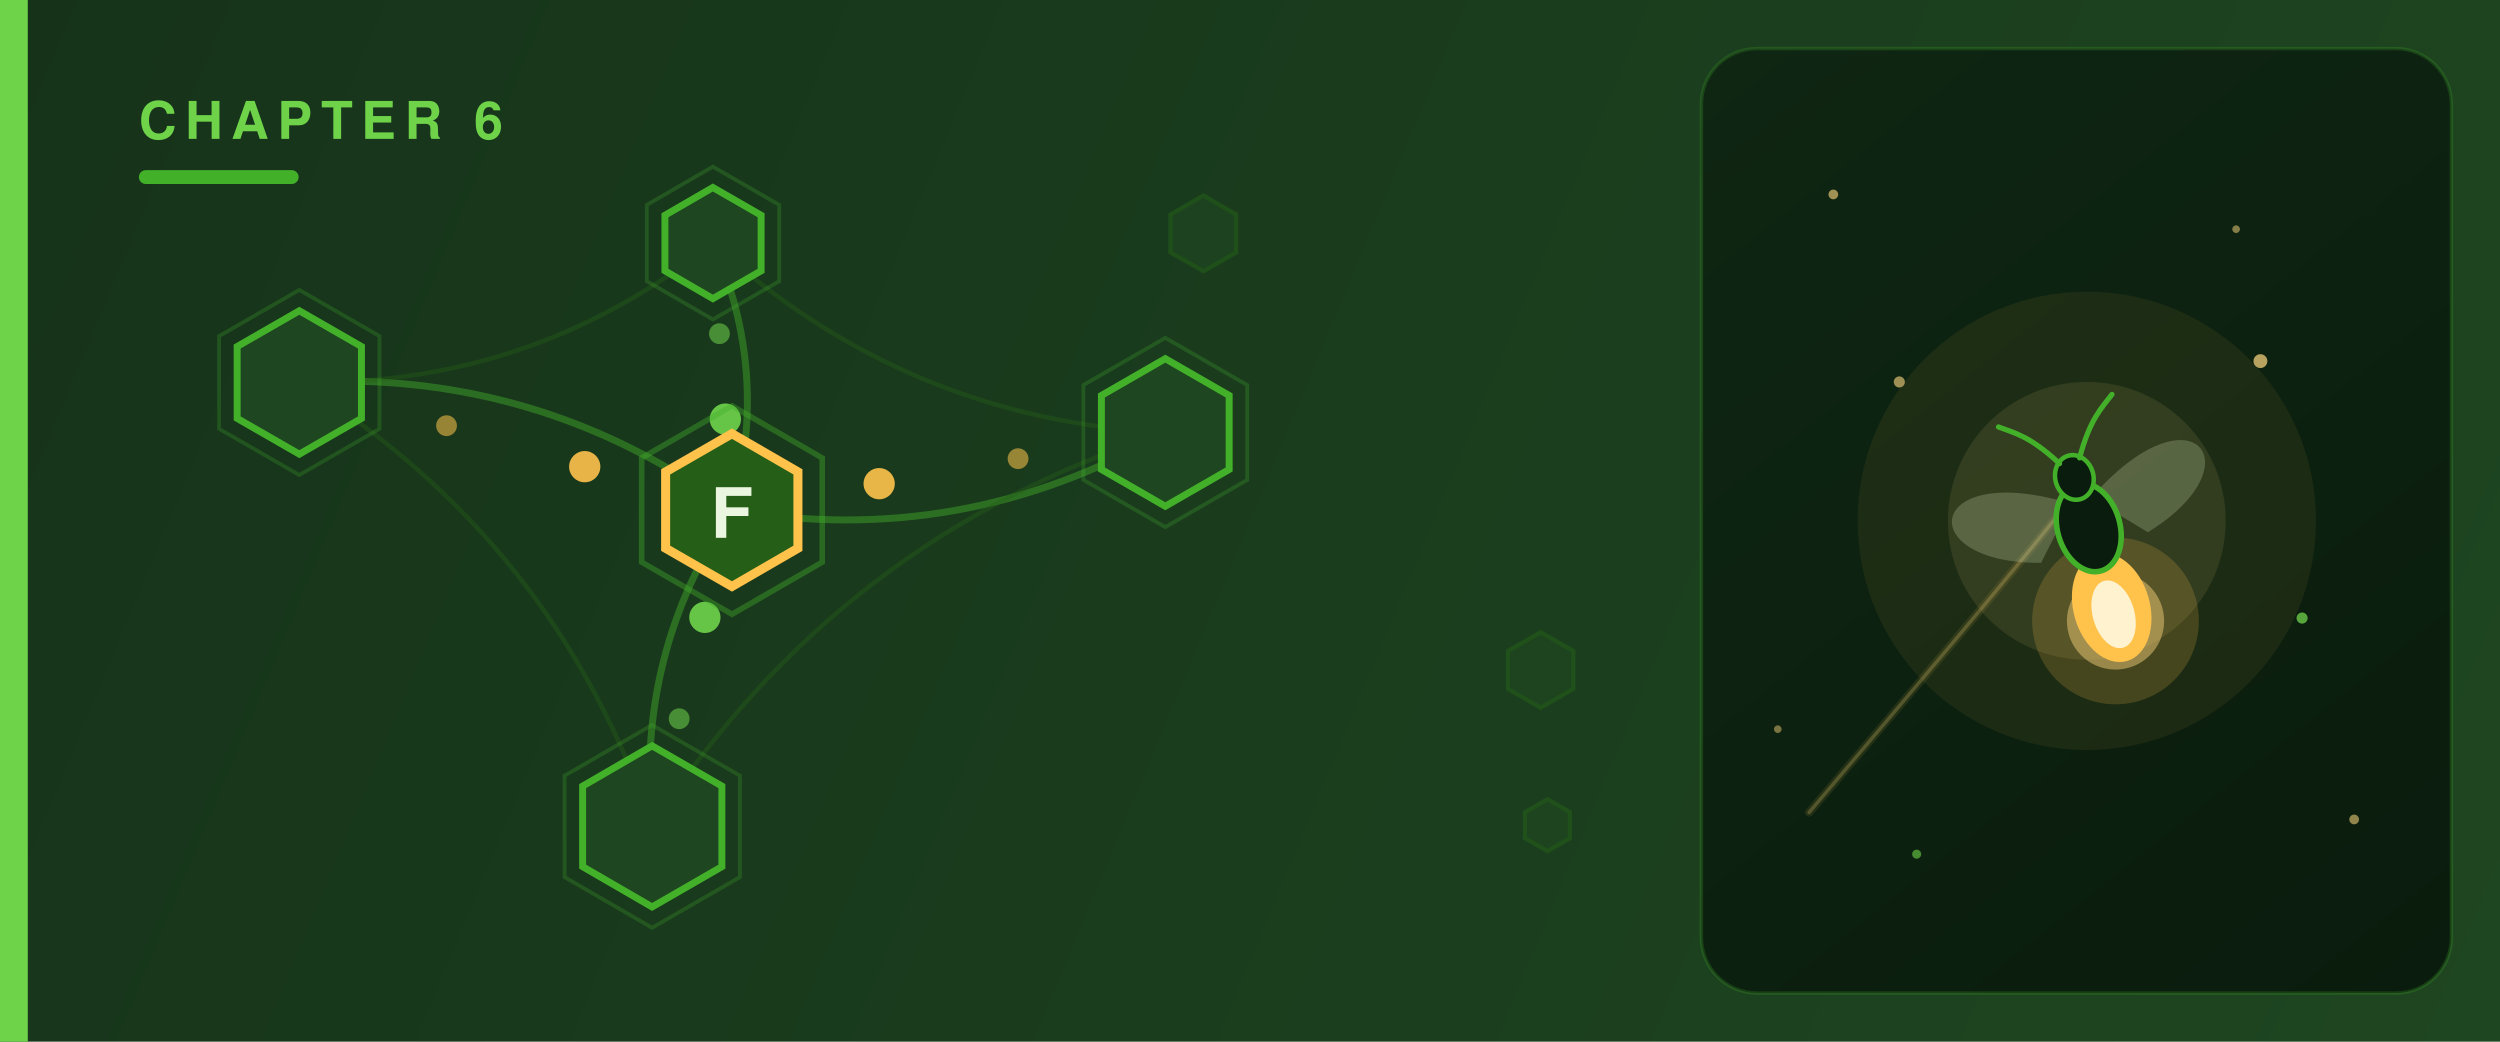
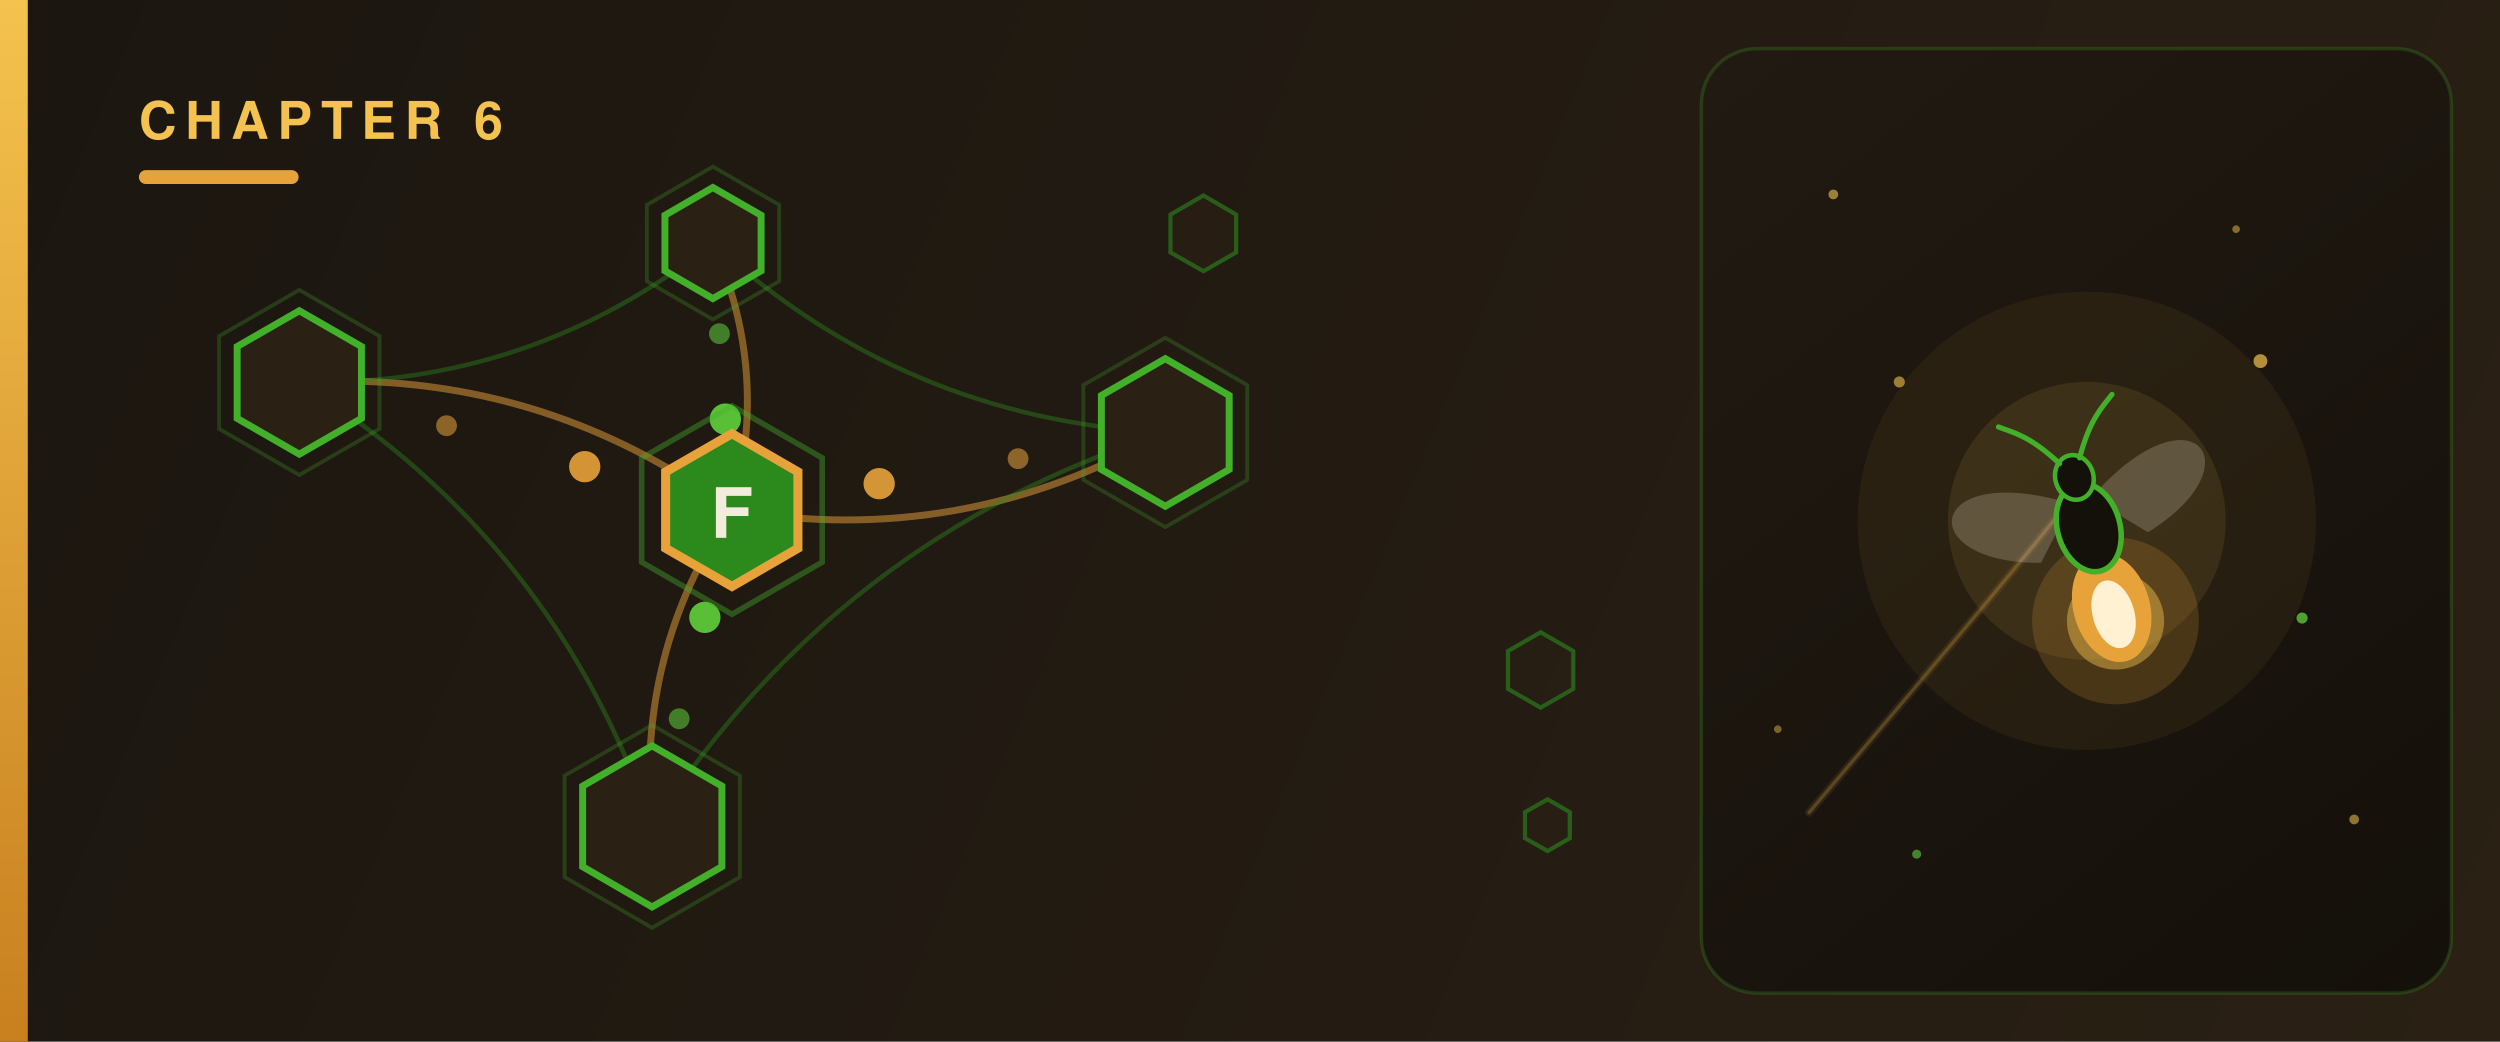
<svg xmlns="http://www.w3.org/2000/svg" viewBox="0 0 720 300" role="img" aria-label="Firefly for Java by Example — opener for chapter 6" font-family="Avenir Next,Avenir,Helvetica Neue,Helvetica,Arial,sans-serif">
  <defs>
    <linearGradient id="fld" x1="0" y1="0" x2="720" y2="300" gradientUnits="userSpaceOnUse">
-       <stop offset="0" stop-color="#16331a" />
-       <stop offset="1" stop-color="#1e4620" />
+       <stop offset="0" stop-color="#1B1610" />
+       <stop offset="1" stop-color="#2A2014" />
    </linearGradient>
    <linearGradient id="pnl" x1="490" y1="14" x2="706" y2="286" gradientUnits="userSpaceOnUse">
-       <stop offset="0" stop-color="#0f2613" />
-       <stop offset="1" stop-color="#0a1c0d" />
+       <stop offset="0" stop-color="#211A12" />
+       <stop offset="1" stop-color="#14100A" />
    </linearGradient>
-     <linearGradient id="grh" x1="0" y1="0" x2="720" y2="0" gradientUnits="userSpaceOnUse">
-       <stop offset="0" stop-color="#6fd34a" />
-       <stop offset="1" stop-color="#43b02a" />
+     <linearGradient id="grh" x1="0" y1="0" x2="0" y2="300" gradientUnits="userSpaceOnUse">
+       <stop offset="0" stop-color="#f4c24e" />
+       <stop offset="1" stop-color="#c8801f" />
    </linearGradient>
  </defs>
  <rect width="720" height="300" fill="url(#fld)" />
  <rect x="0" y="0" width="8" height="300" fill="url(#grh)" />
  <rect x="490" y="14" width="216" height="272" rx="16" fill="url(#pnl)" />
  <rect x="490" y="14" width="216" height="272" rx="16" fill="none" stroke="#43b02a" stroke-width="1" opacity="0.22" />
-   <g fill="#ffd980">
+   <g fill="#f4c24e">
    <circle cx="528" cy="56" r="1.4" opacity="0.6" />
    <circle cx="678" cy="236" r="1.4" opacity="0.55" />
    <circle cx="644" cy="66" r="1.1" opacity="0.5" />
    <circle cx="512" cy="210" r="1.1" opacity="0.45" />
  </g>
-   <circle cx="552" cy="246" r="1.3" fill="#6fd34a" opacity="0.6" />
-   <text x="40" y="40" fill="#6fd34a" font-size="15" font-weight="800" letter-spacing="2.5">CHAPTER 6</text>
-   <rect x="40" y="49" width="46" height="4" rx="2" fill="#43b02a" />
-   <polygon points="453.1,198.4 443.7,203.8 434.3,198.4 434.3,187.5 443.7,182.1 453.1,187.5" fill="#1e4620" stroke="#255e17" stroke-width="1.2" opacity="0.6" />
-   <polygon points="356.0,72.7 346.6,78.1 337.1,72.7 337.1,61.8 346.6,56.3 356.0,61.8" fill="#1e4620" stroke="#255e17" stroke-width="1.2" opacity="0.6" />
-   <polygon points="452.1,241.4 445.7,245.1 439.2,241.4 439.2,233.9 445.7,230.2 452.1,233.9" fill="#1e4620" stroke="#255e17" stroke-width="1.2" opacity="0.6" />
-   <g fill="none" stroke="#43b02a" stroke-width="2" opacity="0.45">
+   <circle cx="552" cy="246" r="1.3" fill="#5fd13a" opacity="0.6" />
+   <text x="40" y="40" fill="#f4c24e" font-size="15" font-weight="800" letter-spacing="2.5">CHAPTER 6</text>
+   <rect x="40" y="49" width="46" height="4" rx="2" fill="#e8a23a" />
+   <polygon points="453.1,198.4 443.7,203.8 434.3,198.4 434.3,187.5 443.7,182.1 453.1,187.5" fill="#2A2014" stroke="#2c8a1c" stroke-width="1.2" opacity="0.6" />
+   <polygon points="356.0,72.7 346.6,78.1 337.1,72.7 337.1,61.8 346.6,56.3 356.0,61.8" fill="#2A2014" stroke="#2c8a1c" stroke-width="1.2" opacity="0.6" />
+   <polygon points="452.1,241.4 445.7,245.1 439.2,241.4 439.2,233.9 445.7,230.2 452.1,233.9" fill="#2A2014" stroke="#2c8a1c" stroke-width="1.2" opacity="0.6" />
+   <g fill="none" stroke="#e8a23a" stroke-width="2" opacity="0.50">
    <path d="M210.8,146.9 Q277.2,158.2 335.6,124.6" />
    <path d="M210.8,146.9 Q182.9,188.3 187.8,238.0" />
    <path d="M210.8,146.9 Q155.1,106.1 86.2,110.1" />
    <path d="M210.8,146.9 Q221.9,107.4 205.3,70.0" />
  </g>
-   <g fill="none" stroke="#255e17" stroke-width="1.3" opacity="0.4">
+   <g fill="none" stroke="#2c8a1c" stroke-width="1.3" opacity="0.4">
    <path d="M335.6,124.6 Q241.3,154.7 187.8,238.0" />
    <path d="M187.8,238.0 Q160.0,155.8 86.2,110.1" />
    <path d="M86.2,110.1 Q153.0,111.5 205.3,70.0" />
    <path d="M205.3,70.0 Q260.6,120.7 335.6,124.6" />
  </g>
-   <circle cx="253.2" cy="139.3" r="4.5" fill="#ffc24b" opacity="0.9" />
-   <circle cx="293.2" cy="132.1" r="3.0" fill="#ffc24b" opacity="0.55" />
-   <circle cx="203.0" cy="177.8" r="4.5" fill="#6fd34a" opacity="0.9" />
-   <circle cx="195.6" cy="207.0" r="3.0" fill="#6fd34a" opacity="0.55" />
-   <circle cx="168.4" cy="134.4" r="4.5" fill="#ffc24b" opacity="0.9" />
-   <circle cx="128.6" cy="122.6" r="3.0" fill="#ffc24b" opacity="0.55" />
-   <circle cx="208.9" cy="120.7" r="4.5" fill="#6fd34a" opacity="0.9" />
-   <circle cx="207.2" cy="96.1" r="3.0" fill="#6fd34a" opacity="0.55" />
+   <circle cx="253.2" cy="139.3" r="4.5" fill="#e8a23a" opacity="0.9" />
+   <circle cx="293.2" cy="132.1" r="3.0" fill="#e8a23a" opacity="0.55" />
+   <circle cx="203.0" cy="177.8" r="4.5" fill="#5fd13a" opacity="0.9" />
+   <circle cx="195.6" cy="207.0" r="3.0" fill="#5fd13a" opacity="0.55" />
+   <circle cx="168.4" cy="134.4" r="4.5" fill="#e8a23a" opacity="0.9" />
+   <circle cx="128.6" cy="122.6" r="3.0" fill="#e8a23a" opacity="0.55" />
+   <circle cx="208.9" cy="120.7" r="4.5" fill="#5fd13a" opacity="0.9" />
+   <circle cx="207.2" cy="96.1" r="3.0" fill="#5fd13a" opacity="0.55" />
  <polygon points="359.2,138.2 335.6,151.8 312.0,138.2 312.0,110.9 335.6,97.3 359.2,110.9" fill="none" stroke="#43b02a" stroke-width="1.1" opacity="0.25" />
-   <polygon points="354.0,135.2 335.6,145.8 317.2,135.2 317.2,113.9 335.6,103.3 354.0,113.9" fill="#1e4620" stroke="#43b02a" stroke-width="2.0" />
+   <polygon points="354.0,135.2 335.6,145.8 317.2,135.2 317.2,113.9 335.6,103.3 354.0,113.9" fill="#2A2014" stroke="#43b02a" stroke-width="2.0" />
  <polygon points="213.1,252.6 187.8,267.2 162.6,252.6 162.6,223.4 187.8,208.8 213.1,223.4" fill="none" stroke="#43b02a" stroke-width="1.1" opacity="0.25" />
-   <polygon points="207.9,249.6 187.8,261.2 167.8,249.6 167.8,226.4 187.8,214.8 207.9,226.4" fill="#1e4620" stroke="#43b02a" stroke-width="2.0" />
+   <polygon points="207.9,249.6 187.8,261.2 167.8,249.6 167.8,226.4 187.8,214.8 207.9,226.4" fill="#2A2014" stroke="#43b02a" stroke-width="2.0" />
  <polygon points="109.3,123.5 86.2,136.8 63.1,123.5 63.1,96.8 86.2,83.5 109.3,96.8" fill="none" stroke="#43b02a" stroke-width="1.1" opacity="0.25" />
-   <polygon points="104.1,120.5 86.2,130.8 68.3,120.5 68.3,99.8 86.2,89.5 104.1,99.8" fill="#1e4620" stroke="#43b02a" stroke-width="2.0" />
+   <polygon points="104.1,120.5 86.2,130.8 68.3,120.5 68.3,99.8 86.2,89.5 104.1,99.8" fill="#2A2014" stroke="#43b02a" stroke-width="2.0" />
  <polygon points="224.4,81.0 205.3,92.0 186.3,81.0 186.3,59.0 205.3,48.0 224.4,59.0" fill="none" stroke="#43b02a" stroke-width="1.1" opacity="0.25" />
-   <polygon points="219.2,78.0 205.3,86.0 191.5,78.0 191.5,62.0 205.3,54.0 219.2,62.0" fill="#1e4620" stroke="#43b02a" stroke-width="2.0" />
+   <polygon points="219.2,78.0 205.3,86.0 191.5,78.0 191.5,62.0 205.3,54.0 219.2,62.0" fill="#2A2014" stroke="#43b02a" stroke-width="2.0" />
  <polygon points="236.8,161.9 210.8,176.9 184.8,161.9 184.8,131.9 210.8,116.9 236.8,131.9" fill="none" stroke="#43b02a" stroke-width="1.6" opacity="0.4" />
-   <polygon points="229.8,157.9 210.8,168.9 191.7,157.9 191.7,135.9 210.8,124.9 229.8,135.9" fill="#255e17" stroke="#ffc24b" stroke-width="2.6" />
-   <text x="210.8" y="147.9" text-anchor="middle" dominant-baseline="middle" fill="#eaf6df" font-size="20" font-weight="800" letter-spacing="-1">F</text>
+   <polygon points="229.8,157.9 210.8,168.9 191.7,157.9 191.7,135.9 210.8,124.9 229.8,135.9" fill="#2c8a1c" stroke="#e8a23a" stroke-width="2.6" />
+   <text x="210.8" y="147.9" text-anchor="middle" dominant-baseline="middle" fill="#f3ecdd" font-size="20" font-weight="800" letter-spacing="-1">F</text>
  <g transform="translate(601,150)">
-     <circle r="66" fill="#ffc24b" opacity="0.07" />
-     <circle r="40" fill="#ffd980" opacity="0.10" />
-     <path d="M-80,84 C-46,44 -24,18 -8,-2" fill="none" stroke="#ffc24b" stroke-width="2.4" opacity="0.10" stroke-linecap="round" />
-     <path d="M-80,84 C-46,44 -24,18 -8,-2" fill="none" stroke="#ffd980" stroke-width="1" opacity="0.22" stroke-linecap="round" />
+     <circle r="66" fill="#e8a23a" opacity="0.07" />
+     <circle r="40" fill="#f4c24e" opacity="0.10" />
+     <path d="M-80,84 C-46,44 -24,18 -8,-2" fill="none" stroke="#e8a23a" stroke-width="2.4" opacity="0.10" stroke-linecap="round" />
+     <path d="M-80,84 C-46,44 -24,18 -8,-2" fill="none" stroke="#f4c24e" stroke-width="1" opacity="0.22" stroke-linecap="round" />
    <g transform="rotate(-16)">
-       <circle cx="0" cy="30" r="24" fill="#ffc24b" opacity="0.18" />
-       <circle cx="0" cy="30" r="14" fill="#ffd980" opacity="0.45" />
-       <path d="M-3,-6 C-40,-30 -52,-2 -16,8 Z" fill="#ddf0c4" opacity="0.22" />
-       <path d="M3,-6 C40,-30 52,-2 16,8 Z" fill="#ddf0c4" opacity="0.22" />
-       <ellipse cx="0" cy="26" rx="11" ry="16" fill="#ffc24b" />
-       <ellipse cx="0" cy="28" rx="6" ry="10" fill="#fff2cf" />
-       <ellipse cx="0" cy="2" rx="9" ry="13" fill="#0a1c0d" stroke="#43b02a" stroke-width="1.6" />
-       <ellipse cx="0" cy="-13" rx="5.5" ry="6.5" fill="#0a1c0d" stroke="#43b02a" stroke-width="1.3" />
+       <circle cx="0" cy="30" r="24" fill="#e8a23a" opacity="0.18" />
+       <circle cx="0" cy="30" r="14" fill="#f4c24e" opacity="0.45" />
+       <path d="M-3,-6 C-40,-30 -52,-2 -16,8 Z" fill="#f3ecdd" opacity="0.20" />
+       <path d="M3,-6 C40,-30 52,-2 16,8 Z" fill="#f3ecdd" opacity="0.20" />
+       <ellipse cx="0" cy="26" rx="11" ry="16" fill="#e8a23a" />
+       <ellipse cx="0" cy="28" rx="6" ry="10" fill="#fff1d2" />
+       <ellipse cx="0" cy="2" rx="9" ry="13" fill="#14100A" stroke="#43b02a" stroke-width="1.6" />
+       <ellipse cx="0" cy="-13" rx="5.5" ry="6.5" fill="#14100A" stroke="#43b02a" stroke-width="1.3" />
      <path d="M-3,-18 C-9,-28 -13,-30 -17,-33" fill="none" stroke="#43b02a" stroke-width="1.5" stroke-linecap="round" />
      <path d="M3,-18 C9,-28 13,-30 17,-33" fill="none" stroke="#43b02a" stroke-width="1.5" stroke-linecap="round" />
    </g>
-     <circle cx="50" cy="-46" r="2" fill="#ffd980" opacity="0.7" />
-     <circle cx="62" cy="28" r="1.6" fill="#6fd34a" opacity="0.75" />
-     <circle cx="-54" cy="-40" r="1.6" fill="#ffd980" opacity="0.6" />
+     <circle cx="50" cy="-46" r="2" fill="#f4c24e" opacity="0.7" />
+     <circle cx="62" cy="28" r="1.6" fill="#5fd13a" opacity="0.75" />
+     <circle cx="-54" cy="-40" r="1.6" fill="#f4c24e" opacity="0.6" />
  </g>
</svg>
